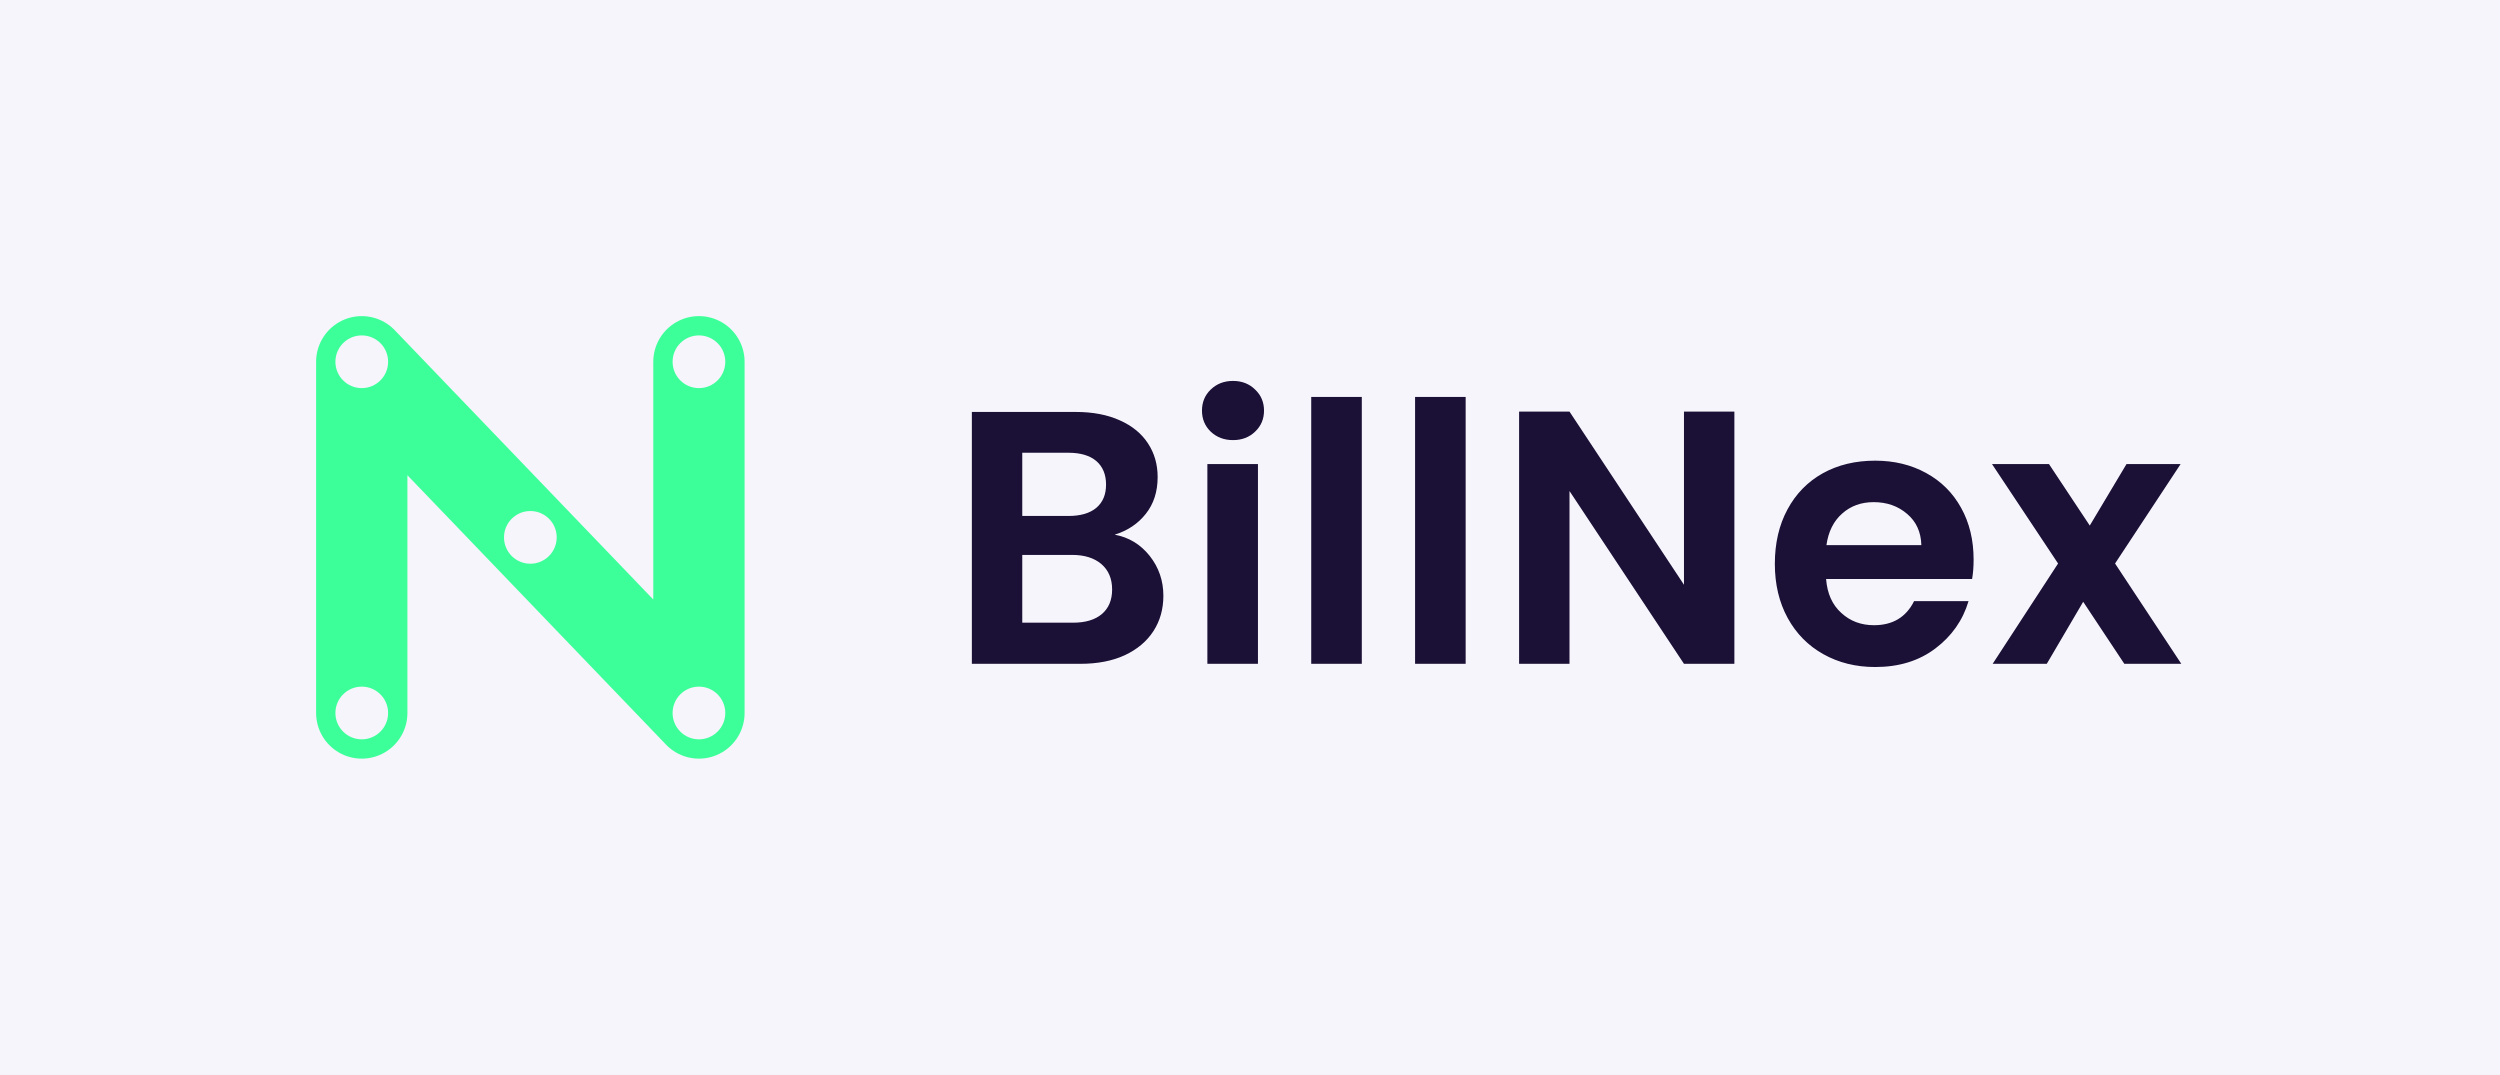
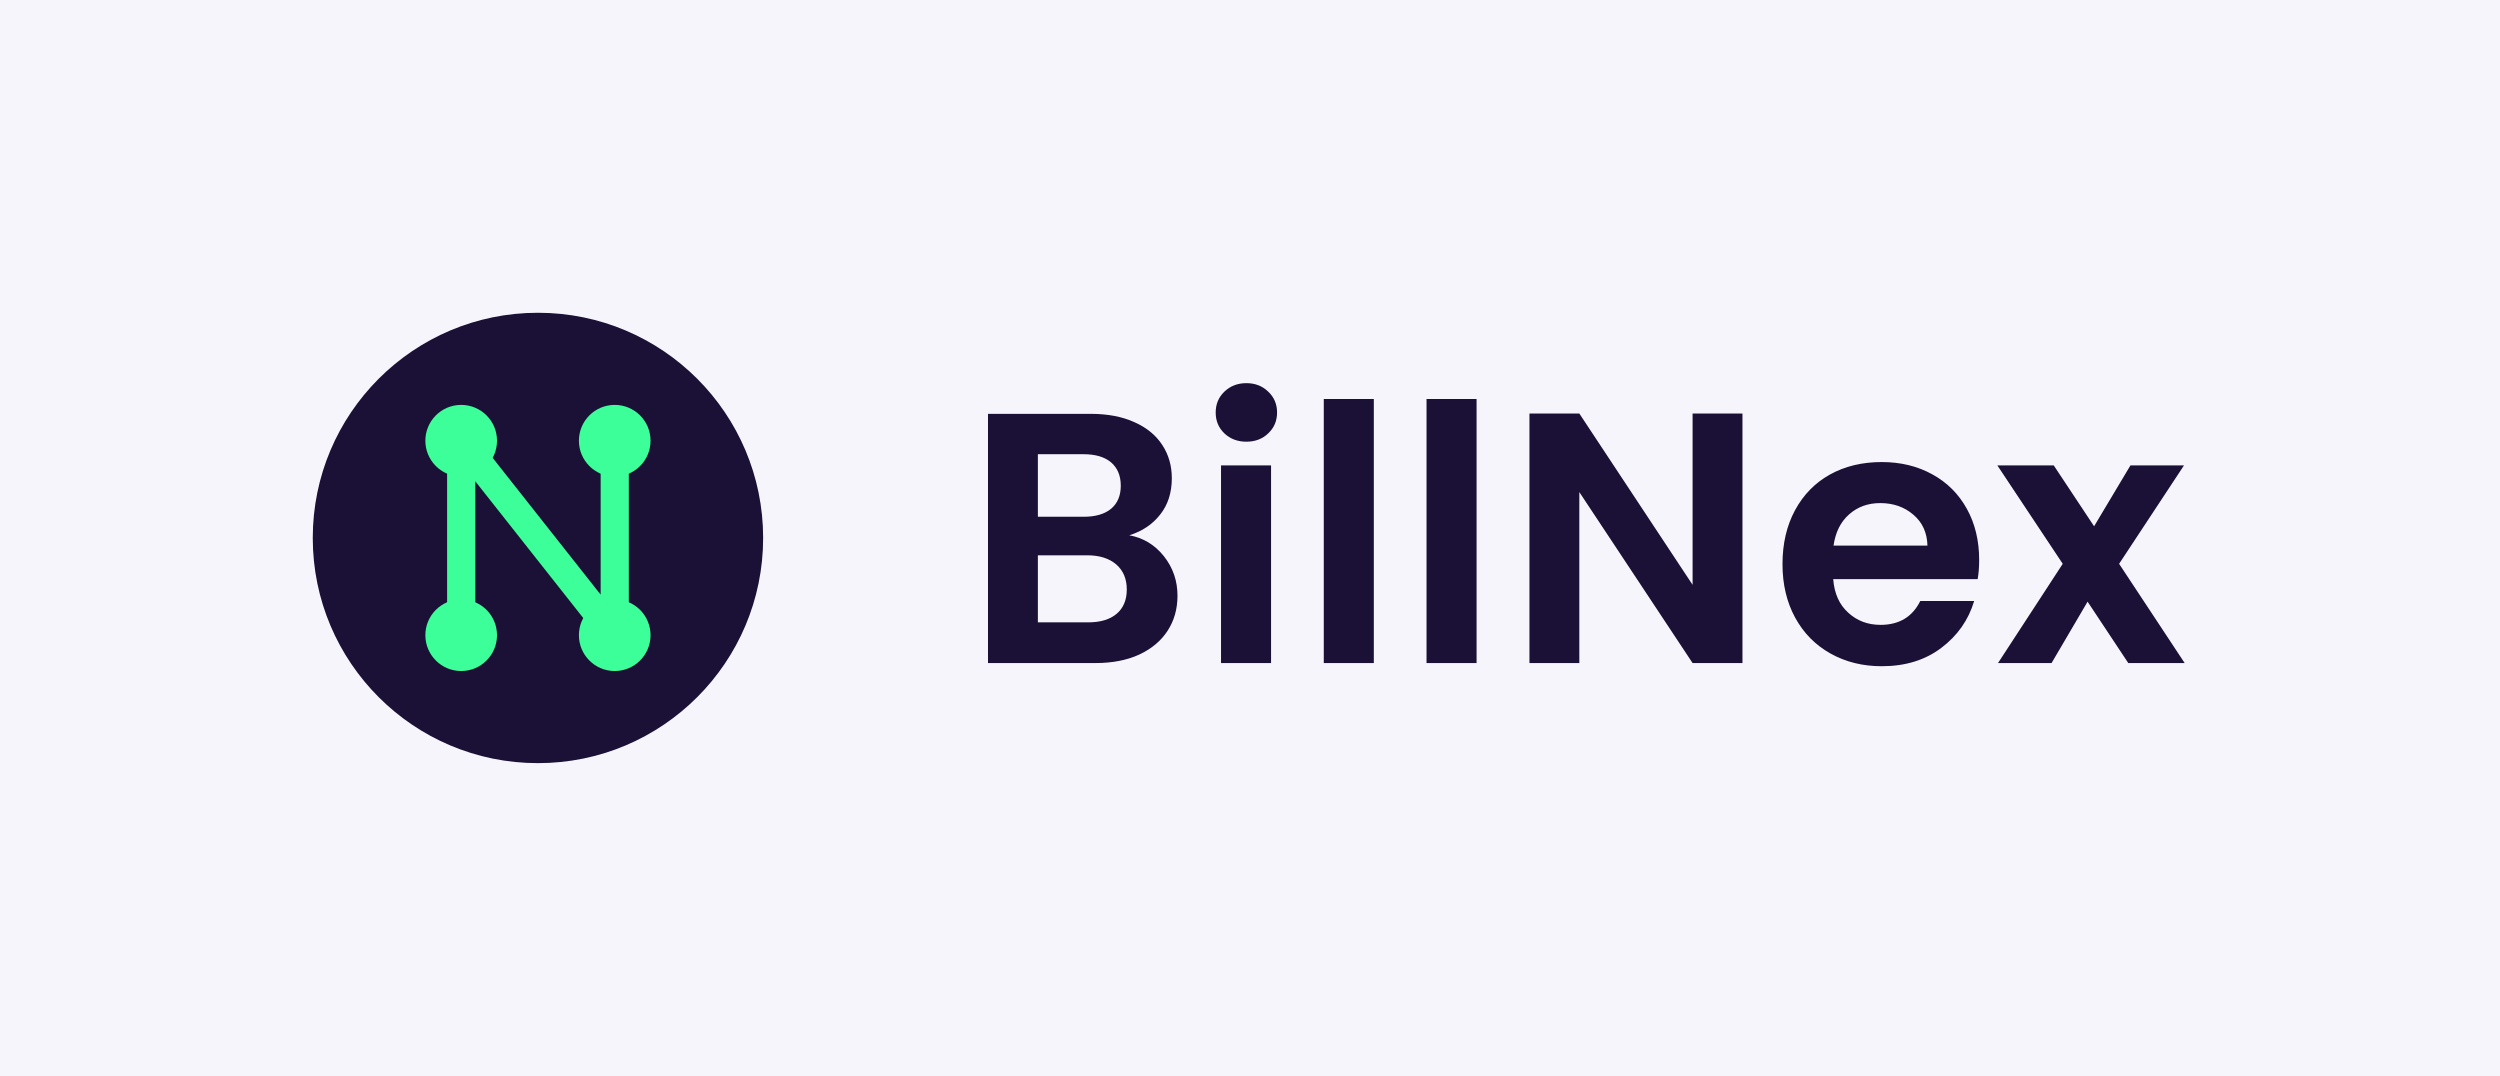
- <svg xmlns="http://www.w3.org/2000/svg" viewBox="0 0 1482.9 637.5" width="1482.9" height="637.5">
-   <rect width="1482.9" height="637.5" fill="#F7F5FC" />
-   <g transform="translate(214.583 214.583) scale(2.08333)">
-     <defs>
-       <mask id="h" maskUnits="userSpaceOnUse" x="-30" y="-30" width="156" height="160">
-         <rect x="-30" y="-30" width="156" height="160" fill="#fff" />
-         <g fill="#000">
-           <circle cx="0" cy="0" r="7.5" />
-           <circle cx="96" cy="0" r="7.5" />
-           <circle cx="0" cy="100" r="7.5" />
-           <circle cx="96" cy="100" r="7.5" />
-           <circle cx="48" cy="50" r="7.5" />
-         </g>
-       </mask>
-     </defs>
-     <g mask="url(#h)" fill="none" stroke="#3DFF9A" stroke-width="26" stroke-linecap="round" stroke-linejoin="round">
-       <path d="M0 100V0M96 0V100M0 0L96 100" />
-     </g>
+ <svg xmlns="http://www.w3.org/2000/svg" viewBox="0 0 1498.74 645" width="1498.74" height="645">
+   <rect width="1498.74" height="645" fill="#F7F5FC" />
+   <g transform="translate(169.091 169.091) scale(1.53409)">
+     <circle cx="100" cy="100" r="88" fill="#1B1035" />
+     <path d="M70 138V62L130 138V62" fill="none" stroke="#3DFF9A" stroke-width="11" stroke-linecap="round" stroke-linejoin="round" />
+     <circle cx="70" cy="138" r="14" fill="#3DFF9A" />
+     <circle cx="70" cy="62" r="14" fill="#3DFF9A" />
+     <circle cx="130" cy="138" r="14" fill="#3DFF9A" />
+     <circle cx="130" cy="62" r="14" fill="#3DFF9A" />
  </g>
-   <path d="M128.4 -40.4Q128.4 -28.5 122.5 -19.4Q116.6 -10.3 105.5 -5.1Q94.4 0.0 79.2 0.0H14.8V-149.4H76.4Q91.6 -149.4 102.6 -144.4Q113.6 -139.5 119.3 -130.7Q125.0 -122.0 125.0 -110.8Q125.0 -97.8 118.0 -89.0Q111.1 -80.2 99.5 -76.6Q112.1 -74.3 120.3 -64.0Q128.4 -53.7 128.4 -40.4ZM44.7 -87.7H72.1Q82.8 -87.7 88.6 -92.5Q94.4 -97.4 94.4 -106.3Q94.4 -115.3 88.6 -120.3Q82.8 -125.2 72.1 -125.2H44.7ZM98.0 -44.1Q98.0 -53.7 91.6 -59.2Q85.2 -64.6 74.3 -64.6H44.7V-24.4H74.9Q85.8 -24.4 91.9 -29.5Q98.0 -34.7 98.0 -44.1ZM151.3 -150.2Q151.3 -157.7 156.5 -162.7Q161.8 -167.8 169.7 -167.8Q177.6 -167.8 182.8 -162.7Q188.1 -157.7 188.1 -150.2Q188.1 -142.7 182.8 -137.7Q177.6 -132.7 169.7 -132.7Q161.8 -132.7 156.5 -137.7Q151.3 -142.7 151.3 -150.2ZM184.5 -118.5V0.0H154.5V-118.5ZM246.1 -158.3V0.0H216.1V-158.3ZM307.7 -158.3V0.0H277.7V-158.3ZM467.1 0.0H437.2L369.3 -102.5V0.0H339.4V-149.6H369.3L437.2 -46.9V-149.6H467.1ZM608.1 -50.3H521.5Q522.5 -37.4 530.5 -30.2Q538.4 -22.9 549.9 -22.9Q566.6 -22.9 573.7 -37.2H606.0Q600.9 -20.1 586.3 -9.1Q571.8 1.9 550.6 1.9Q533.5 1.9 519.9 -5.7Q506.3 -13.3 498.7 -27.2Q491.1 -41.1 491.1 -59.3Q491.1 -77.7 498.6 -91.6Q506.1 -105.5 519.5 -113.0Q533.0 -120.5 550.6 -120.5Q567.5 -120.5 580.8 -113.2Q594.2 -105.9 601.6 -92.5Q609.0 -79.2 609.0 -61.8Q609.0 -55.4 608.1 -50.3ZM578.0 -70.4Q577.7 -82.0 569.6 -88.9Q561.5 -95.9 549.7 -95.9Q538.6 -95.9 531.0 -89.1Q523.4 -82.4 521.7 -70.4ZM698.4 0.0 674.0 -36.8 652.4 0.0H620.3L659.1 -59.5L619.9 -118.5H653.7L677.9 -82.0L699.7 -118.5H731.8L692.9 -59.5L732.2 0.0Z" fill="#1B1035" transform="translate(561.667 393.75)" />
+   <path d="M128.4 -40.4Q128.4 -28.5 122.5 -19.4Q116.6 -10.3 105.5 -5.1Q94.4 0.0 79.2 0.0H14.8V-149.4H76.4Q91.6 -149.4 102.6 -144.4Q113.6 -139.5 119.3 -130.7Q125.0 -122.0 125.0 -110.8Q125.0 -97.8 118.0 -89.0Q111.1 -80.2 99.5 -76.6Q112.1 -74.3 120.3 -64.0Q128.4 -53.7 128.4 -40.4ZM44.7 -87.7H72.1Q82.8 -87.7 88.6 -92.5Q94.4 -97.4 94.4 -106.3Q94.4 -115.3 88.6 -120.3Q82.8 -125.2 72.1 -125.2H44.7ZM98.0 -44.1Q98.0 -53.7 91.6 -59.2Q85.2 -64.6 74.3 -64.6H44.7V-24.4H74.9Q85.8 -24.4 91.9 -29.5Q98.0 -34.7 98.0 -44.1ZM151.3 -150.2Q151.3 -157.7 156.5 -162.7Q161.8 -167.8 169.7 -167.8Q177.6 -167.8 182.8 -162.7Q188.1 -157.7 188.1 -150.2Q188.1 -142.7 182.8 -137.7Q177.6 -132.7 169.7 -132.7Q161.8 -132.7 156.5 -137.7Q151.3 -142.7 151.3 -150.2ZM184.5 -118.5V0.0H154.5V-118.5ZM246.1 -158.3V0.0H216.1V-158.3ZM307.7 -158.3V0.0H277.7V-158.3ZM467.1 0.0H437.2L369.3 -102.5V0.0H339.4V-149.6H369.3L437.2 -46.9V-149.6H467.1ZM608.1 -50.3H521.5Q522.5 -37.4 530.5 -30.2Q538.4 -22.9 549.9 -22.9Q566.6 -22.9 573.7 -37.2H606.0Q600.9 -20.1 586.3 -9.1Q571.8 1.9 550.6 1.9Q533.5 1.9 519.9 -5.7Q506.3 -13.3 498.7 -27.2Q491.1 -41.1 491.1 -59.3Q491.1 -77.7 498.6 -91.6Q506.1 -105.5 519.5 -113.0Q533.0 -120.5 550.6 -120.5Q567.5 -120.5 580.8 -113.2Q594.2 -105.9 601.6 -92.5Q609.0 -79.2 609.0 -61.8Q609.0 -55.4 608.1 -50.3ZM578.0 -70.4Q577.7 -82.0 569.6 -88.9Q561.5 -95.9 549.7 -95.9Q538.6 -95.9 531.0 -89.1Q523.4 -82.4 521.7 -70.4ZM698.4 0.0 674.0 -36.8 652.4 0.0H620.3L659.1 -59.5L619.9 -118.5H653.7L677.9 -82.0L699.7 -118.5H731.8L692.9 -59.5L732.2 0.0Z" fill="#1B1035" transform="translate(577.5 397.5)" />
</svg>
